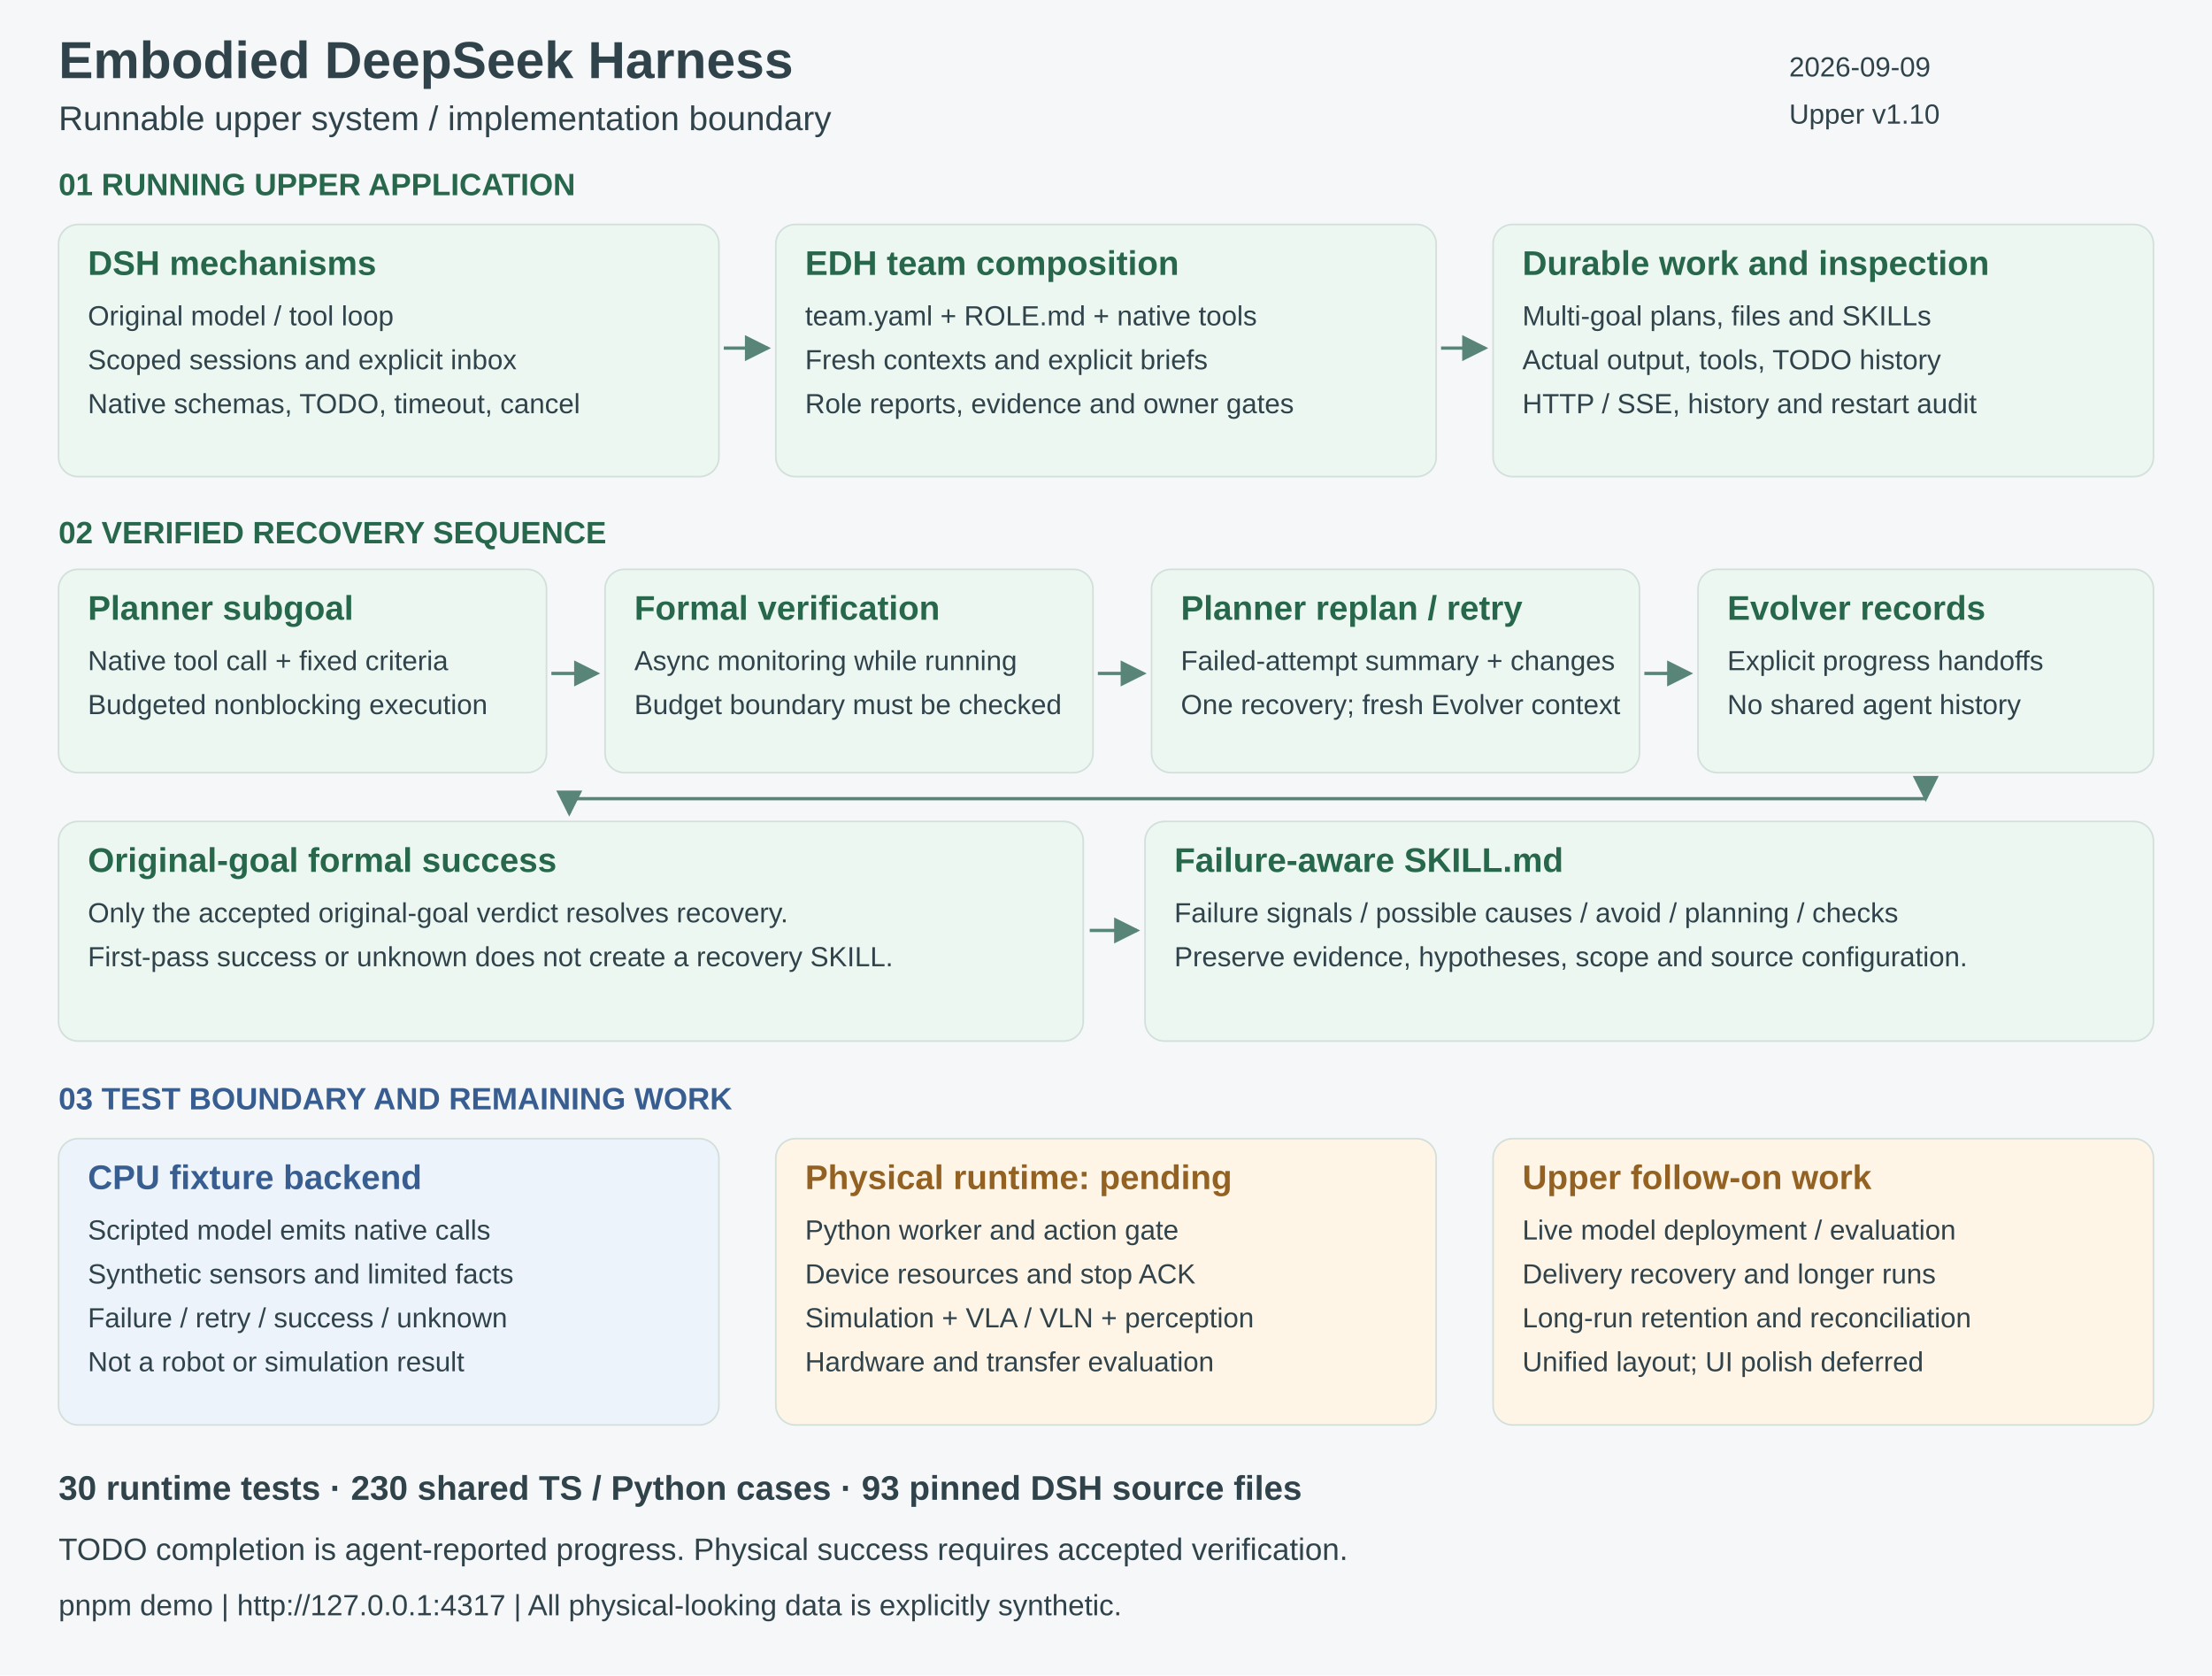
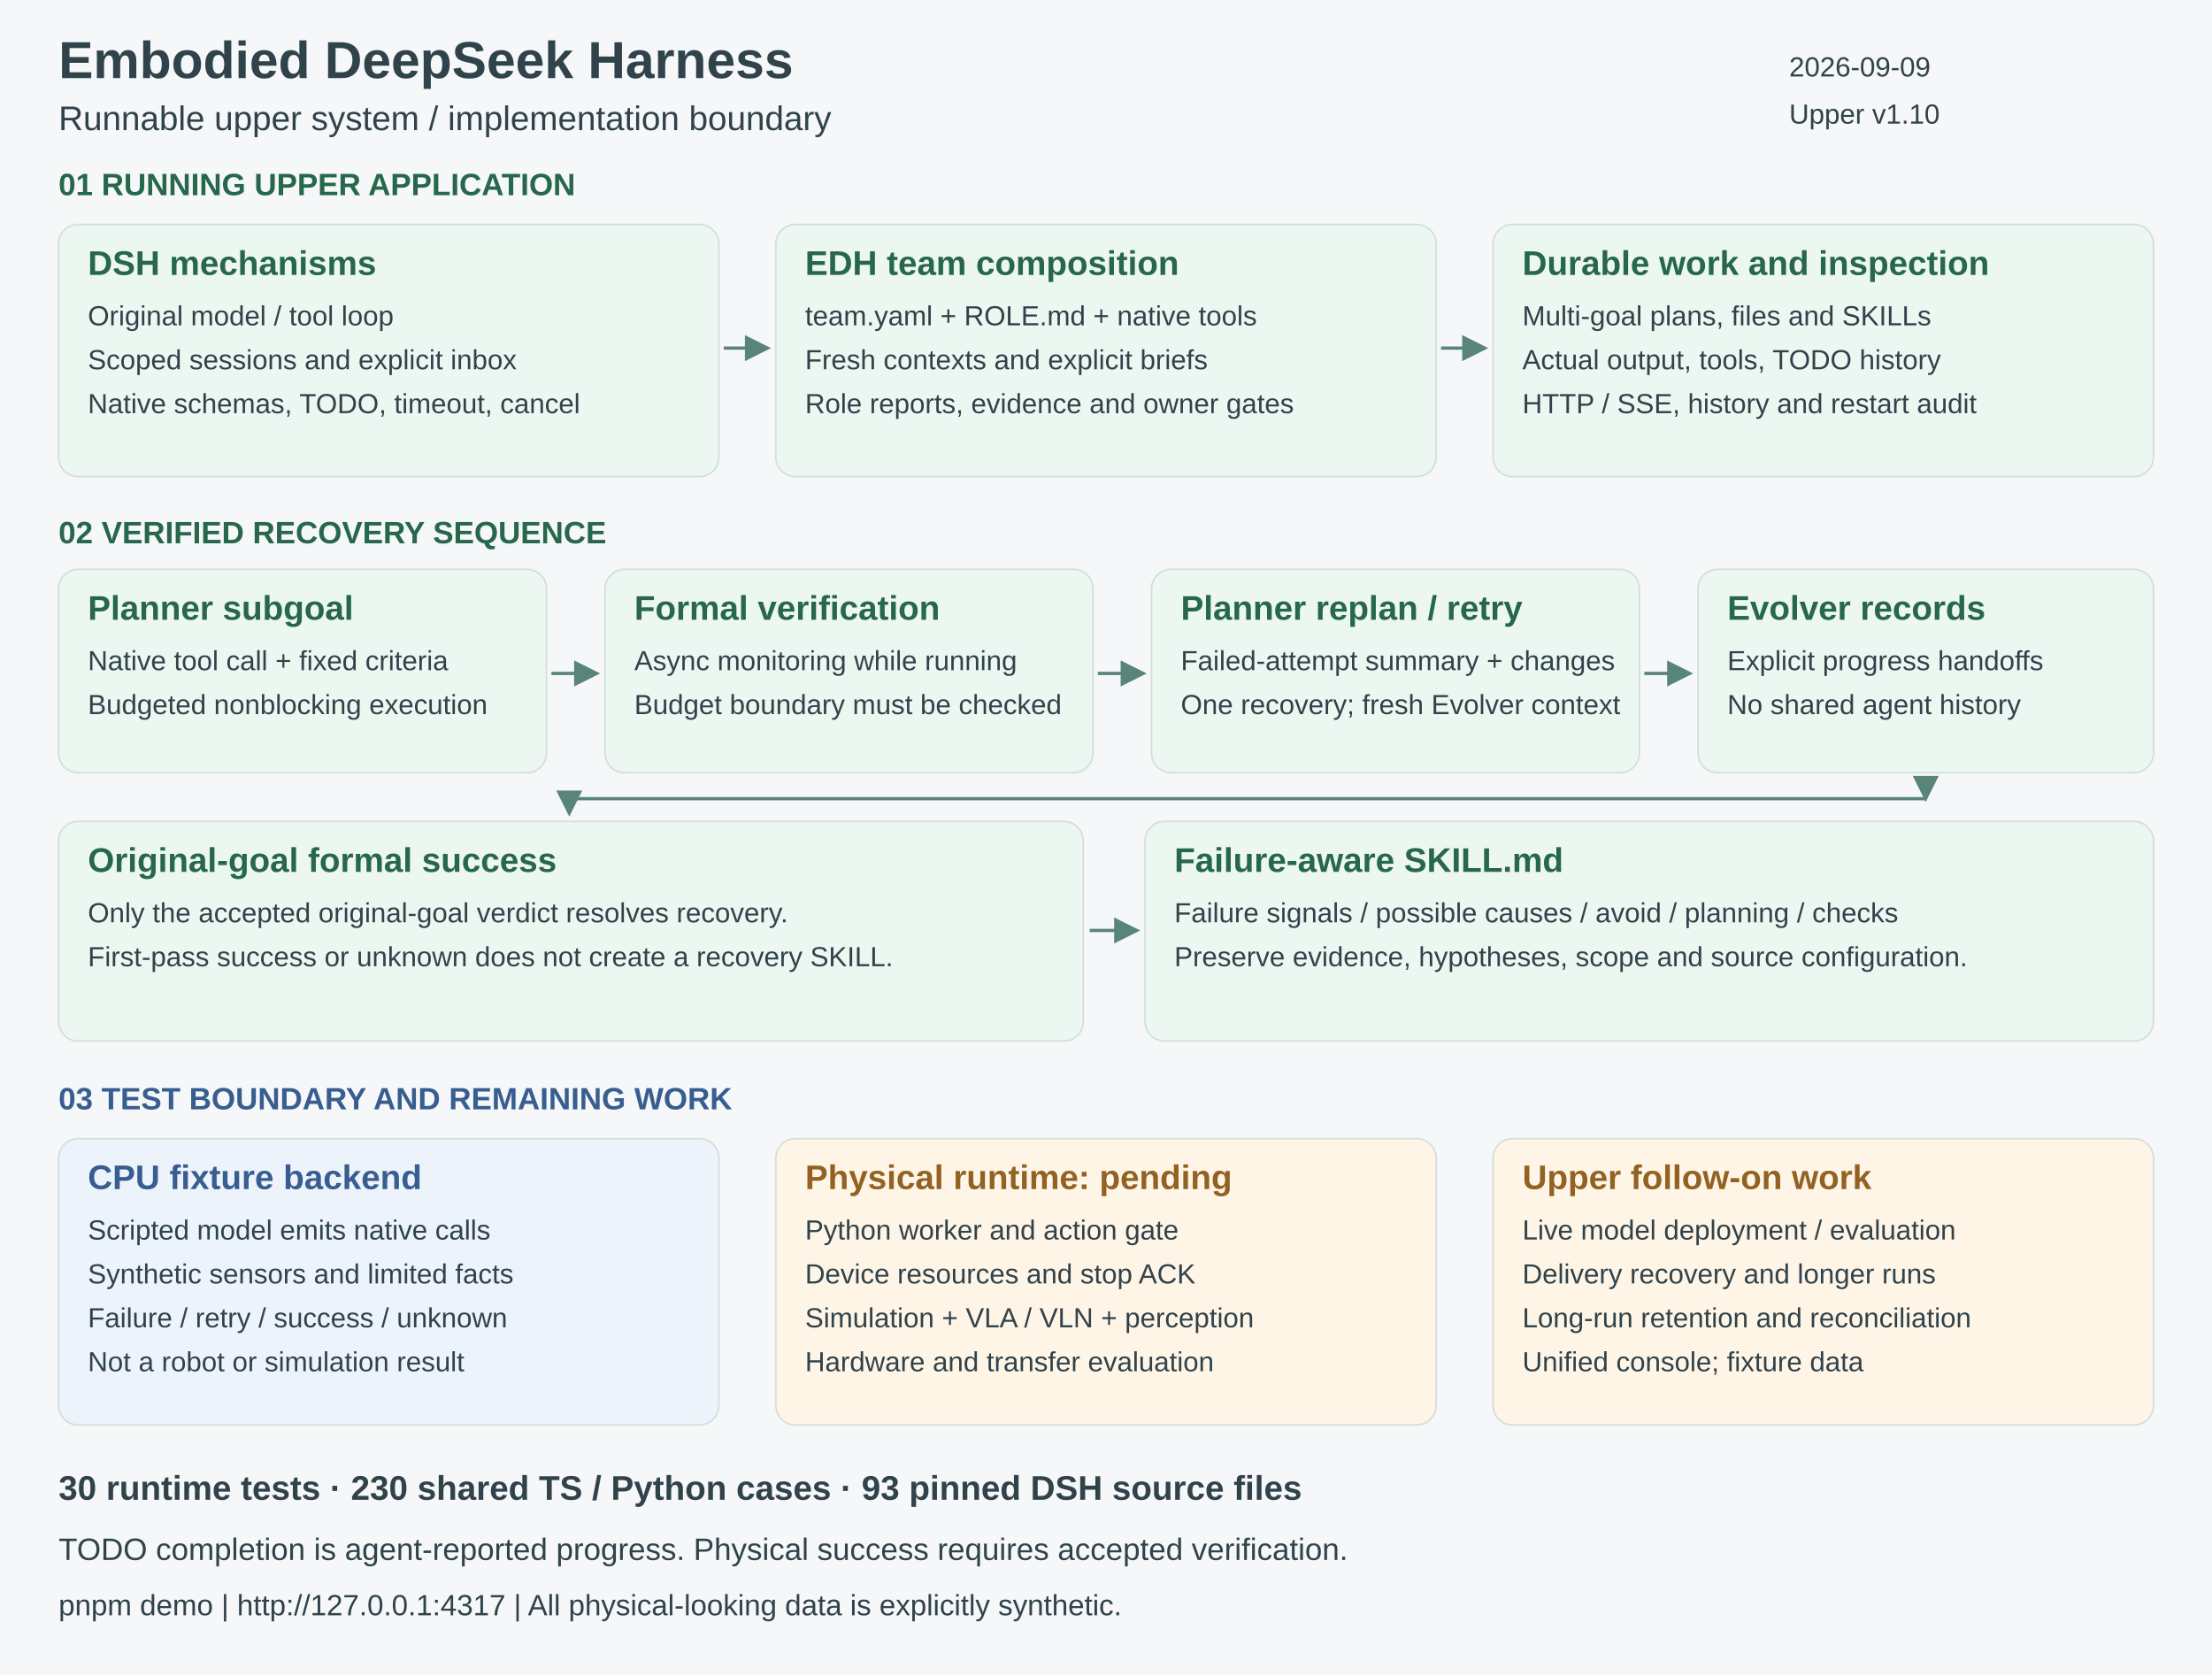
<svg xmlns="http://www.w3.org/2000/svg" width="1360" height="1030" viewBox="0 0 1360 1030" role="img" aria-labelledby="title desc">
  <defs>
    <marker id="arrow" markerWidth="8" markerHeight="8" refX="7" refY="4" orient="auto">
      <path d="M0 0 L8 4 L0 8" fill="#588578" />
    </marker>
  </defs>
  <rect width="1360" height="1030" fill="#f5f7f8" />
  <text x="36" y="48" font-family="Arial, sans-serif" font-size="32" fill="#30434b" font-weight="700">Embodied DeepSeek Harness</text>
  <text x="36" y="80" font-family="Arial, sans-serif" font-size="21" fill="#30434b" font-weight="400">Runnable upper system / implementation boundary</text>
  <text x="1100" y="47" font-family="Arial, sans-serif" font-size="17" fill="#30434b" font-weight="400">2026-09-09</text>
  <text x="1100" y="76" font-family="Arial, sans-serif" font-size="17" fill="#30434b" font-weight="400">Upper v1.10</text>
  <text x="36" y="120" font-family="Arial, sans-serif" font-size="19" fill="#27674b" font-weight="700">01   RUNNING UPPER APPLICATION</text>
  <rect x="36" y="138" width="406" height="155" rx="12" fill="#edf7f1" stroke="#d3dfda" />
  <text x="54" y="169" font-family="Arial, sans-serif" font-size="21" fill="#27674b" font-weight="700">DSH mechanisms</text>
  <text x="54" y="200" font-family="Arial, sans-serif" font-size="17" fill="#30434b" font-weight="400">Original model / tool loop</text>
  <text x="54" y="227" font-family="Arial, sans-serif" font-size="17" fill="#30434b" font-weight="400">Scoped sessions and explicit inbox</text>
  <text x="54" y="254" font-family="Arial, sans-serif" font-size="17" fill="#30434b" font-weight="400">Native schemas, TODO, timeout, cancel</text>
  <rect x="477" y="138" width="406" height="155" rx="12" fill="#edf7f1" stroke="#d3dfda" />
  <text x="495" y="169" font-family="Arial, sans-serif" font-size="21" fill="#27674b" font-weight="700">EDH team composition</text>
  <text x="495" y="200" font-family="Arial, sans-serif" font-size="17" fill="#30434b" font-weight="400">team.yaml + ROLE.md + native tools</text>
  <text x="495" y="227" font-family="Arial, sans-serif" font-size="17" fill="#30434b" font-weight="400">Fresh contexts and explicit briefs</text>
  <text x="495" y="254" font-family="Arial, sans-serif" font-size="17" fill="#30434b" font-weight="400">Role reports, evidence and owner gates</text>
  <rect x="918" y="138" width="406" height="155" rx="12" fill="#edf7f1" stroke="#d3dfda" />
  <text x="936" y="169" font-family="Arial, sans-serif" font-size="21" fill="#27674b" font-weight="700">Durable work and inspection</text>
  <text x="936" y="200" font-family="Arial, sans-serif" font-size="17" fill="#30434b" font-weight="400">Multi-goal plans, files and SKILLs</text>
  <text x="936" y="227" font-family="Arial, sans-serif" font-size="17" fill="#30434b" font-weight="400">Actual output, tools, TODO history</text>
  <text x="936" y="254" font-family="Arial, sans-serif" font-size="17" fill="#30434b" font-weight="400">HTTP / SSE, history and restart audit</text>
  <path d="M445 214 L472 214" stroke="#588578" stroke-width="2" fill="none" marker-end="url(#arrow)" />
  <path d="M886 214 L913 214" stroke="#588578" stroke-width="2" fill="none" marker-end="url(#arrow)" />
  <text x="36" y="334" font-family="Arial, sans-serif" font-size="19" fill="#27674b" font-weight="700">02   VERIFIED RECOVERY SEQUENCE</text>
  <rect x="36" y="350" width="300" height="125" rx="12" fill="#edf7f1" stroke="#d3dfda" />
  <text x="54" y="381" font-family="Arial, sans-serif" font-size="21" fill="#27674b" font-weight="700">Planner subgoal</text>
  <text x="54" y="412" font-family="Arial, sans-serif" font-size="17" fill="#30434b" font-weight="400">Native tool call + fixed criteria</text>
  <text x="54" y="439" font-family="Arial, sans-serif" font-size="17" fill="#30434b" font-weight="400">Budgeted nonblocking execution</text>
  <rect x="372" y="350" width="300" height="125" rx="12" fill="#edf7f1" stroke="#d3dfda" />
  <text x="390" y="381" font-family="Arial, sans-serif" font-size="21" fill="#27674b" font-weight="700">Formal verification</text>
  <text x="390" y="412" font-family="Arial, sans-serif" font-size="17" fill="#30434b" font-weight="400">Async monitoring while running</text>
  <text x="390" y="439" font-family="Arial, sans-serif" font-size="17" fill="#30434b" font-weight="400">Budget boundary must be checked</text>
  <rect x="708" y="350" width="300" height="125" rx="12" fill="#edf7f1" stroke="#d3dfda" />
  <text x="726" y="381" font-family="Arial, sans-serif" font-size="21" fill="#27674b" font-weight="700">Planner replan / retry</text>
  <text x="726" y="412" font-family="Arial, sans-serif" font-size="17" fill="#30434b" font-weight="400">Failed-attempt summary + changes</text>
  <text x="726" y="439" font-family="Arial, sans-serif" font-size="17" fill="#30434b" font-weight="400">One recovery; fresh Evolver context</text>
  <rect x="1044" y="350" width="280" height="125" rx="12" fill="#edf7f1" stroke="#d3dfda" />
  <text x="1062" y="381" font-family="Arial, sans-serif" font-size="21" fill="#27674b" font-weight="700">Evolver records</text>
  <text x="1062" y="412" font-family="Arial, sans-serif" font-size="17" fill="#30434b" font-weight="400">Explicit progress handoffs</text>
  <text x="1062" y="439" font-family="Arial, sans-serif" font-size="17" fill="#30434b" font-weight="400">No shared agent history</text>
  <path d="M339 414 L367 414" stroke="#588578" stroke-width="2" fill="none" marker-end="url(#arrow)" />
  <path d="M675 414 L703 414" stroke="#588578" stroke-width="2" fill="none" marker-end="url(#arrow)" />
  <path d="M1011 414 L1039 414" stroke="#588578" stroke-width="2" fill="none" marker-end="url(#arrow)" />
  <rect x="36" y="505" width="630" height="135" rx="12" fill="#edf7f1" stroke="#d3dfda" />
  <text x="54" y="536" font-family="Arial, sans-serif" font-size="21" fill="#27674b" font-weight="700">Original-goal formal success</text>
  <text x="54" y="567" font-family="Arial, sans-serif" font-size="17" fill="#30434b" font-weight="400">Only the accepted original-goal verdict resolves recovery.</text>
  <text x="54" y="594" font-family="Arial, sans-serif" font-size="17" fill="#30434b" font-weight="400">First-pass success or unknown does not create a recovery SKILL.</text>
  <rect x="704" y="505" width="620" height="135" rx="12" fill="#edf7f1" stroke="#d3dfda" />
  <text x="722" y="536" font-family="Arial, sans-serif" font-size="21" fill="#27674b" font-weight="700">Failure-aware SKILL.md</text>
  <text x="722" y="567" font-family="Arial, sans-serif" font-size="17" fill="#30434b" font-weight="400">Failure signals / possible causes / avoid / planning / checks</text>
  <text x="722" y="594" font-family="Arial, sans-serif" font-size="17" fill="#30434b" font-weight="400">Preserve evidence, hypotheses, scope and source configuration.</text>
  <path d="M1184 478 L1184 491" stroke="#588578" stroke-width="2" fill="none" marker-end="url(#arrow)" />
  <path d="M1184 491 H350 V500" stroke="#588578" stroke-width="2" fill="none" marker-end="url(#arrow)" />
  <path d="M670 572 L699 572" stroke="#588578" stroke-width="2" fill="none" marker-end="url(#arrow)" />
  <text x="36" y="682" font-family="Arial, sans-serif" font-size="19" fill="#385d90" font-weight="700">03   TEST BOUNDARY AND REMAINING WORK</text>
  <rect x="36" y="700" width="406" height="176" rx="12" fill="#edf3fb" stroke="#d3dfda" />
  <text x="54" y="731" font-family="Arial, sans-serif" font-size="21" fill="#385d90" font-weight="700">CPU fixture backend</text>
  <text x="54" y="762" font-family="Arial, sans-serif" font-size="17" fill="#30434b" font-weight="400">Scripted model emits native calls</text>
  <text x="54" y="789" font-family="Arial, sans-serif" font-size="17" fill="#30434b" font-weight="400">Synthetic sensors and limited facts</text>
  <text x="54" y="816" font-family="Arial, sans-serif" font-size="17" fill="#30434b" font-weight="400">Failure / retry / success / unknown</text>
  <text x="54" y="843" font-family="Arial, sans-serif" font-size="17" fill="#30434b" font-weight="400">Not a robot or simulation result</text>
  <rect x="477" y="700" width="406" height="176" rx="12" fill="#fff5e7" stroke="#d3dfda" />
  <text x="495" y="731" font-family="Arial, sans-serif" font-size="21" fill="#936222" font-weight="700">Physical runtime: pending</text>
  <text x="495" y="762" font-family="Arial, sans-serif" font-size="17" fill="#30434b" font-weight="400">Python worker and action gate</text>
  <text x="495" y="789" font-family="Arial, sans-serif" font-size="17" fill="#30434b" font-weight="400">Device resources and stop ACK</text>
  <text x="495" y="816" font-family="Arial, sans-serif" font-size="17" fill="#30434b" font-weight="400">Simulation + VLA / VLN + perception</text>
  <text x="495" y="843" font-family="Arial, sans-serif" font-size="17" fill="#30434b" font-weight="400">Hardware and transfer evaluation</text>
  <rect x="918" y="700" width="406" height="176" rx="12" fill="#fff5e7" stroke="#d3dfda" />
  <text x="936" y="731" font-family="Arial, sans-serif" font-size="21" fill="#936222" font-weight="700">Upper follow-on work</text>
  <text x="936" y="762" font-family="Arial, sans-serif" font-size="17" fill="#30434b" font-weight="400">Live model deployment / evaluation</text>
  <text x="936" y="789" font-family="Arial, sans-serif" font-size="17" fill="#30434b" font-weight="400">Delivery recovery and longer runs</text>
  <text x="936" y="816" font-family="Arial, sans-serif" font-size="17" fill="#30434b" font-weight="400">Long-run retention and reconciliation</text>
-   <text x="936" y="843" font-family="Arial, sans-serif" font-size="17" fill="#30434b" font-weight="400">Unified layout; UI polish deferred</text>
+   <text x="936" y="843" font-family="Arial, sans-serif" font-size="17" fill="#30434b" font-weight="400">Unified console; fixture data</text>
  <text x="36" y="922" font-family="Arial, sans-serif" font-size="21" fill="#30434b" font-weight="700">30 runtime tests  ·  230 shared TS / Python cases  ·  93 pinned DSH source files</text>
  <text x="36" y="959" font-family="Arial, sans-serif" font-size="19" fill="#30434b" font-weight="400">TODO completion is agent-reported progress. Physical success requires accepted verification.</text>
  <text x="36" y="993" font-family="Arial, sans-serif" font-size="18" fill="#30434b" font-weight="400">pnpm demo   |   http://127.0.0.1:4317   |   All physical-looking data is explicitly synthetic.</text>
</svg>
